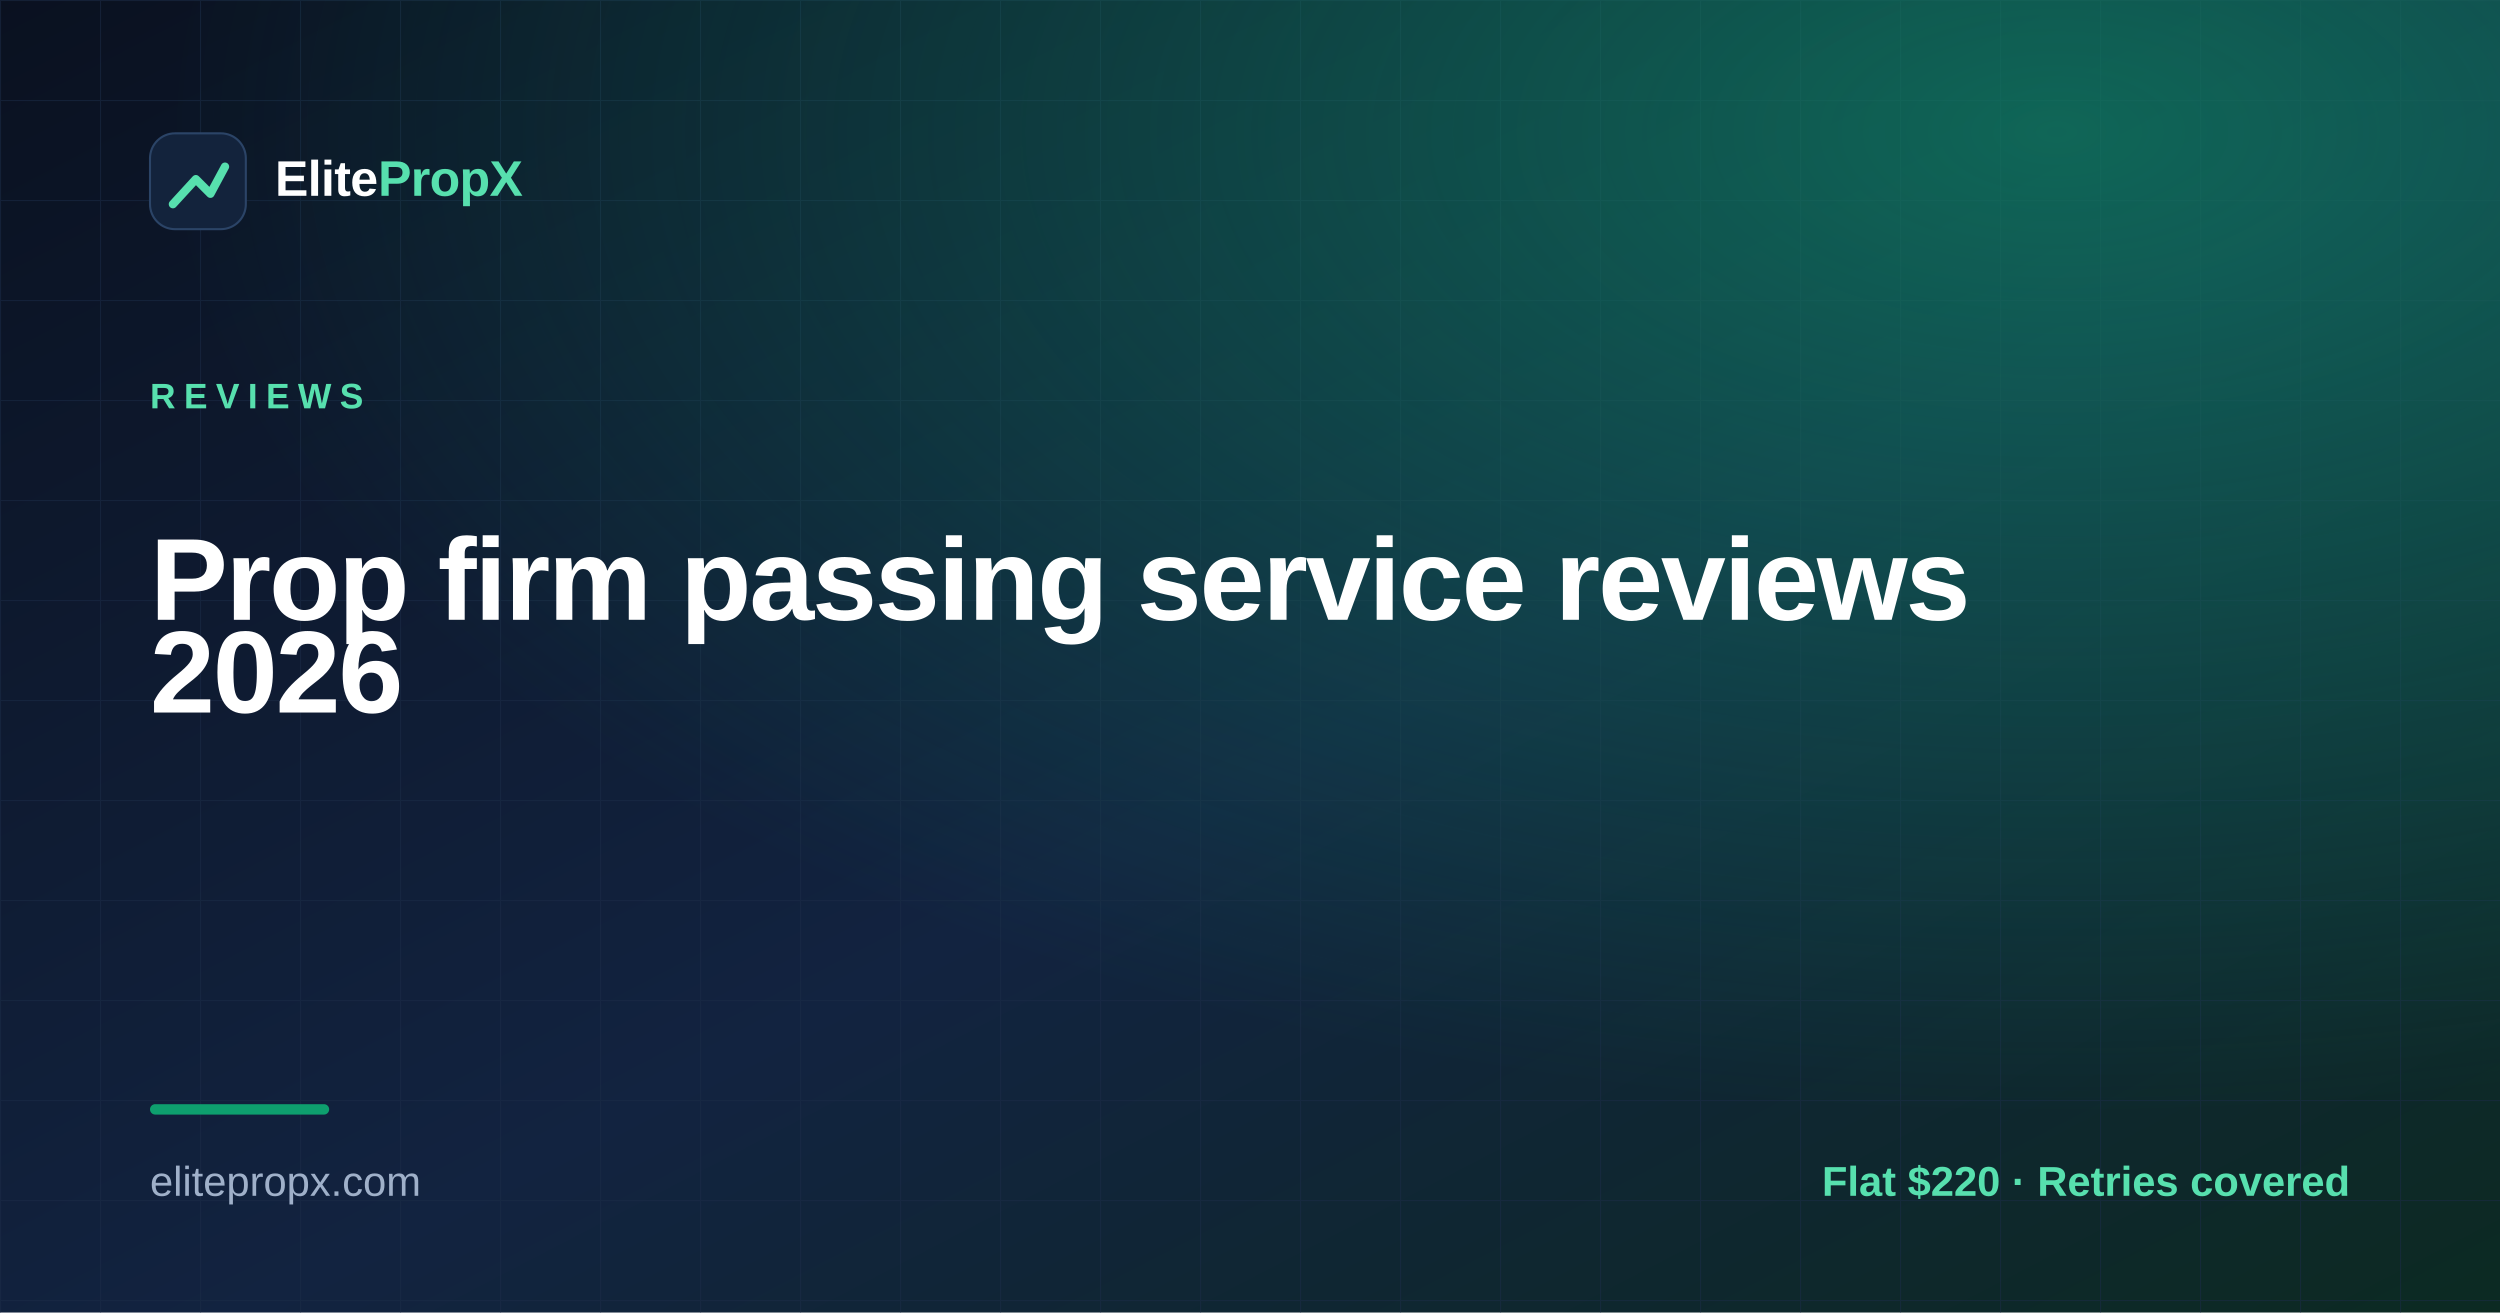
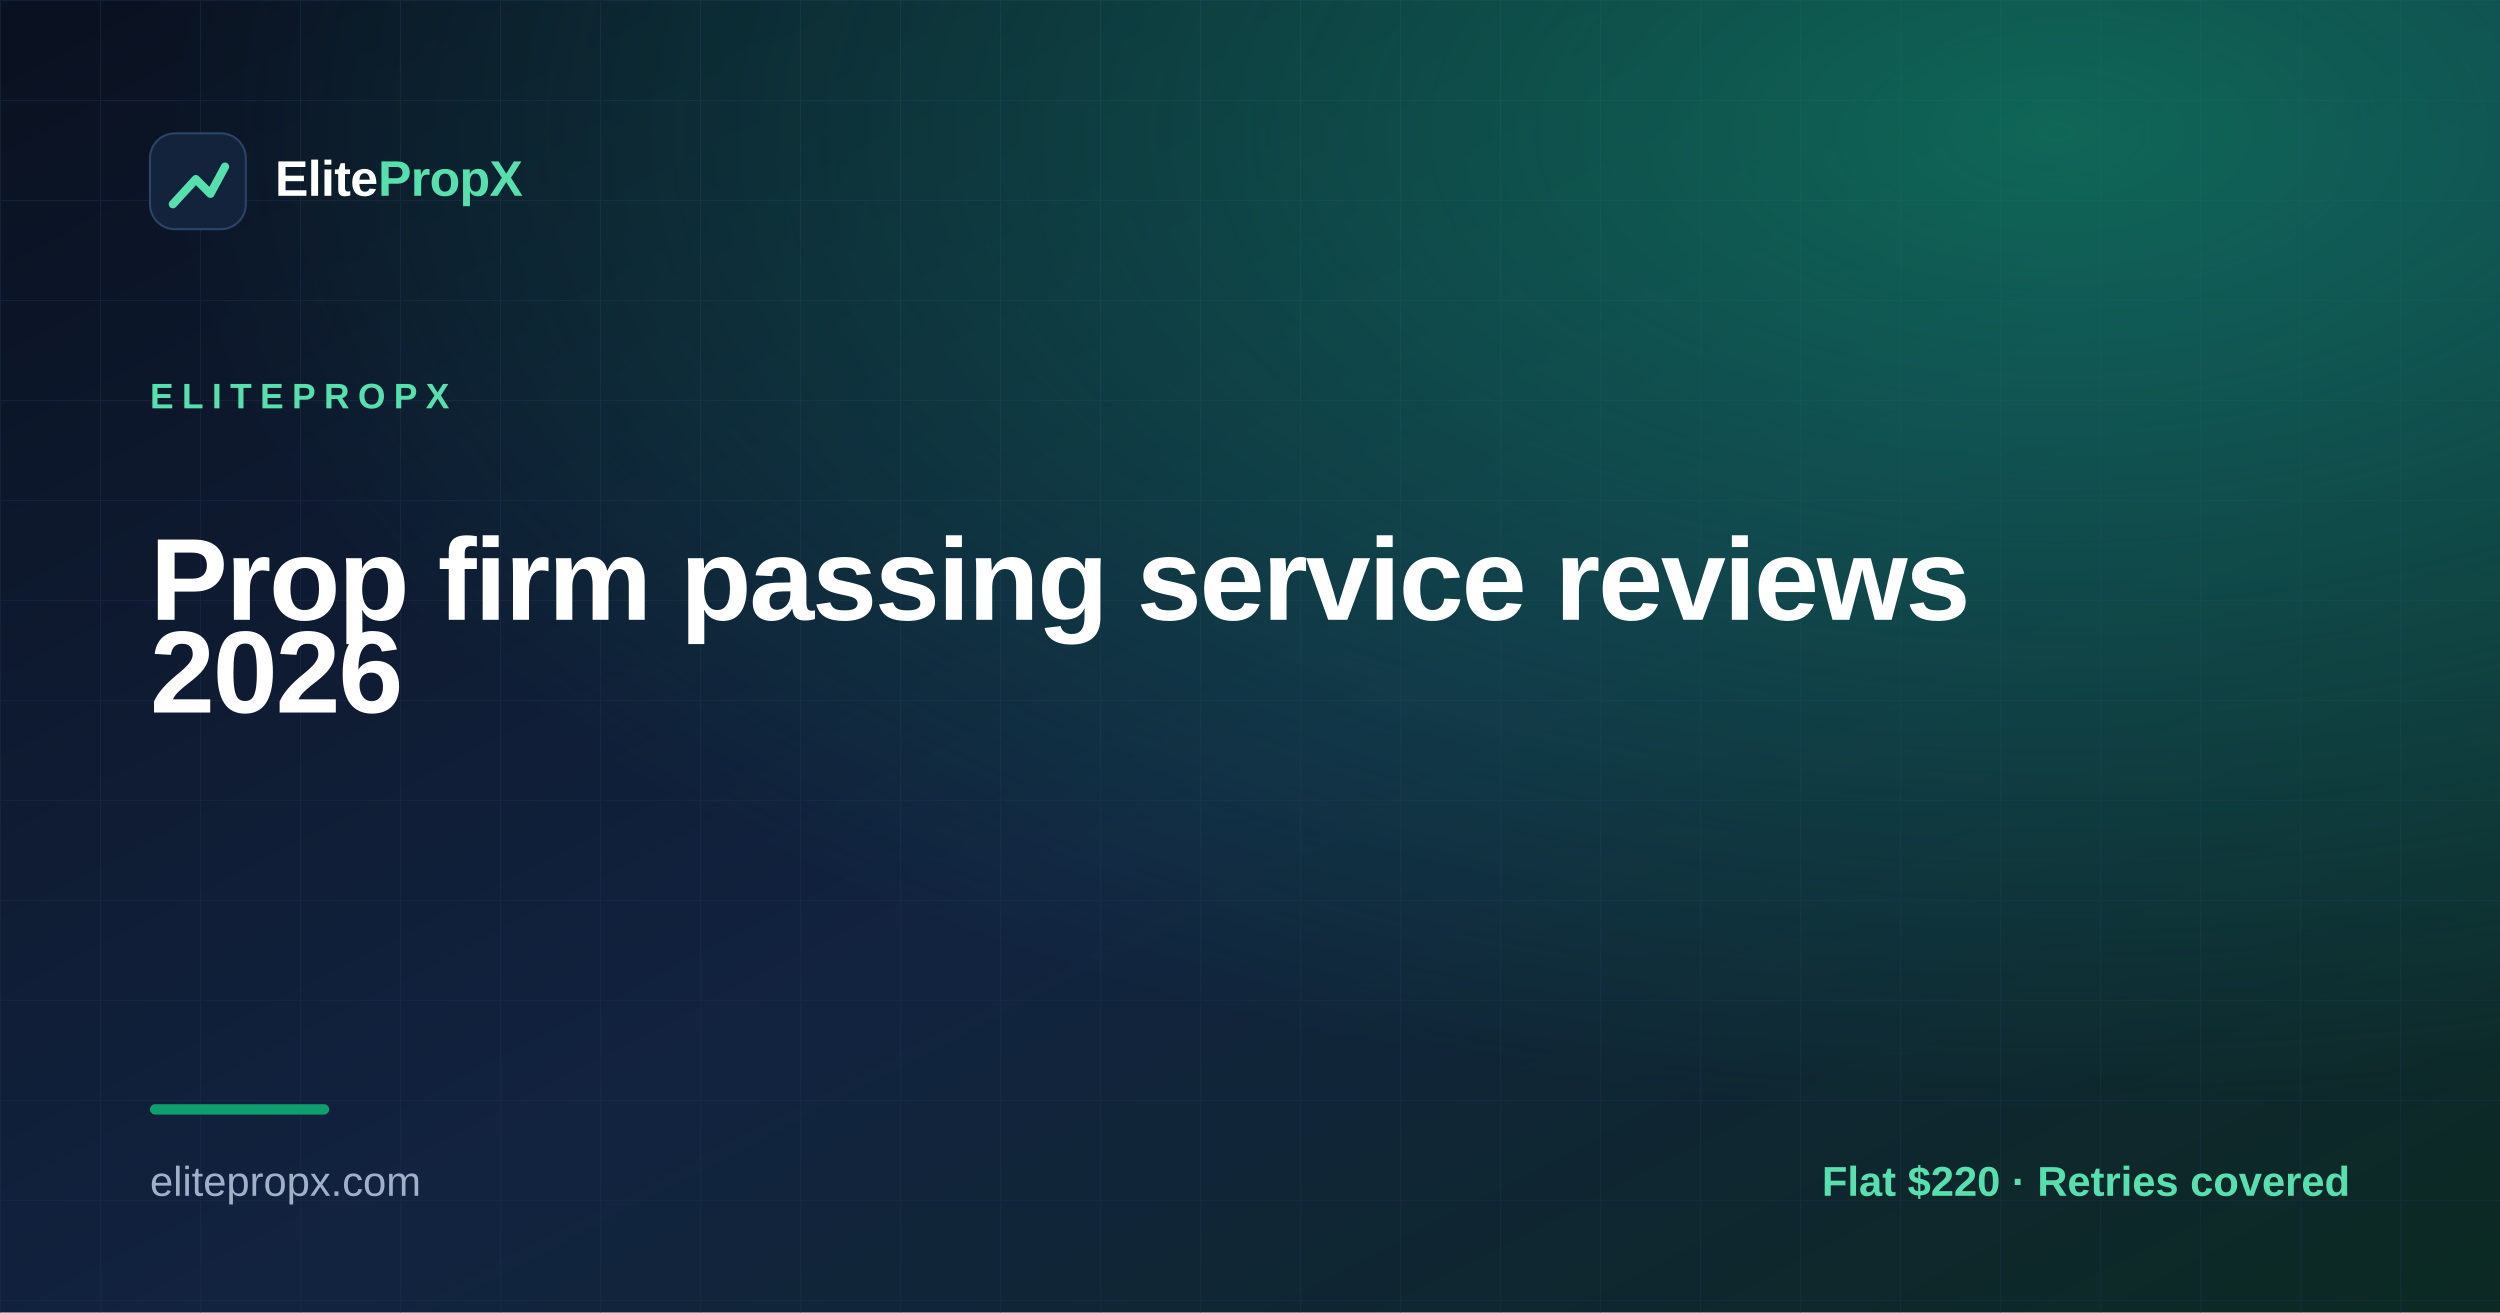
<svg xmlns="http://www.w3.org/2000/svg" width="1200" height="630" viewBox="0 0 1200 630" role="img" aria-label="Prop firm passing service reviews 2026" font-family="Arial, Helvetica, 'Segoe UI', sans-serif">
  <defs>
    <linearGradient id="bg" x1="0" y1="0" x2="1" y2="1">
      <stop offset="0" stop-color="#0a1120" />
      <stop offset="0.55" stop-color="#122340" />
      <stop offset="1" stop-color="#0c2a22" />
    </linearGradient>
    <radialGradient id="glow" cx="0.82" cy="0.1" r="0.75">
      <stop offset="0" stop-color="#0e9f6e" stop-opacity="0.55" />
      <stop offset="1" stop-color="#0e9f6e" stop-opacity="0" />
    </radialGradient>
    <pattern id="ogg" width="48" height="48" patternUnits="userSpaceOnUse">
      <path d="M 48 0 L 0 0 0 48" fill="none" stroke="#1b2c47" stroke-width="1" />
    </pattern>
  </defs>
  <rect width="1200" height="630" fill="url(#bg)" />
  <rect width="1200" height="630" fill="url(#ogg)" opacity="0.55" />
  <rect width="1200" height="630" fill="url(#glow)" />
  <g transform="translate(72,64)">
    <rect width="46" height="46" rx="12" fill="#13233c" stroke="#2b4467" />
    <path d="M11 34 L22 22 L29 29 L36 16" fill="none" stroke="#57e0ae" stroke-width="4" stroke-linecap="round" stroke-linejoin="round" />
  </g>
  <text x="132" y="94" font-family="Arial, Helvetica, 'Segoe UI', sans-serif" font-size="24" font-weight="800" fill="#ffffff" letter-spacing="-0.3">Elite<tspan fill="#57e0ae">PropX</tspan>
  </text>
-   <text x="72" y="196" font-family="Arial, Helvetica, 'Segoe UI', sans-serif" font-size="17" font-weight="800" fill="#57e0ae" letter-spacing="4">REVIEWS</text>
+   <text x="72" y="196" font-family="Arial, Helvetica, 'Segoe UI', sans-serif" font-size="17" font-weight="800" fill="#57e0ae" letter-spacing="4">ELITEPROPX</text>
  <text x="72" y="297.52" font-family="Arial, Helvetica, 'Segoe UI', sans-serif" font-size="56" font-weight="800" fill="#ffffff" letter-spacing="-1">Prop firm passing service reviews</text>
  <text x="72" y="342" font-family="Arial, Helvetica, 'Segoe UI', sans-serif" font-size="56" font-weight="800" fill="#ffffff" letter-spacing="-1">2026</text>
  <rect x="72" y="530" width="86" height="5" rx="2.5" fill="#0e9f6e" />
  <text x="72" y="574" font-family="Arial, Helvetica, 'Segoe UI', sans-serif" font-size="20" fill="#9fb0c9">elitepropx.com</text>
  <text x="1128" y="574" font-family="Arial, Helvetica, 'Segoe UI', sans-serif" font-size="20" font-weight="700" fill="#57e0ae" text-anchor="end">Flat $220 · Retries covered</text>
</svg>
